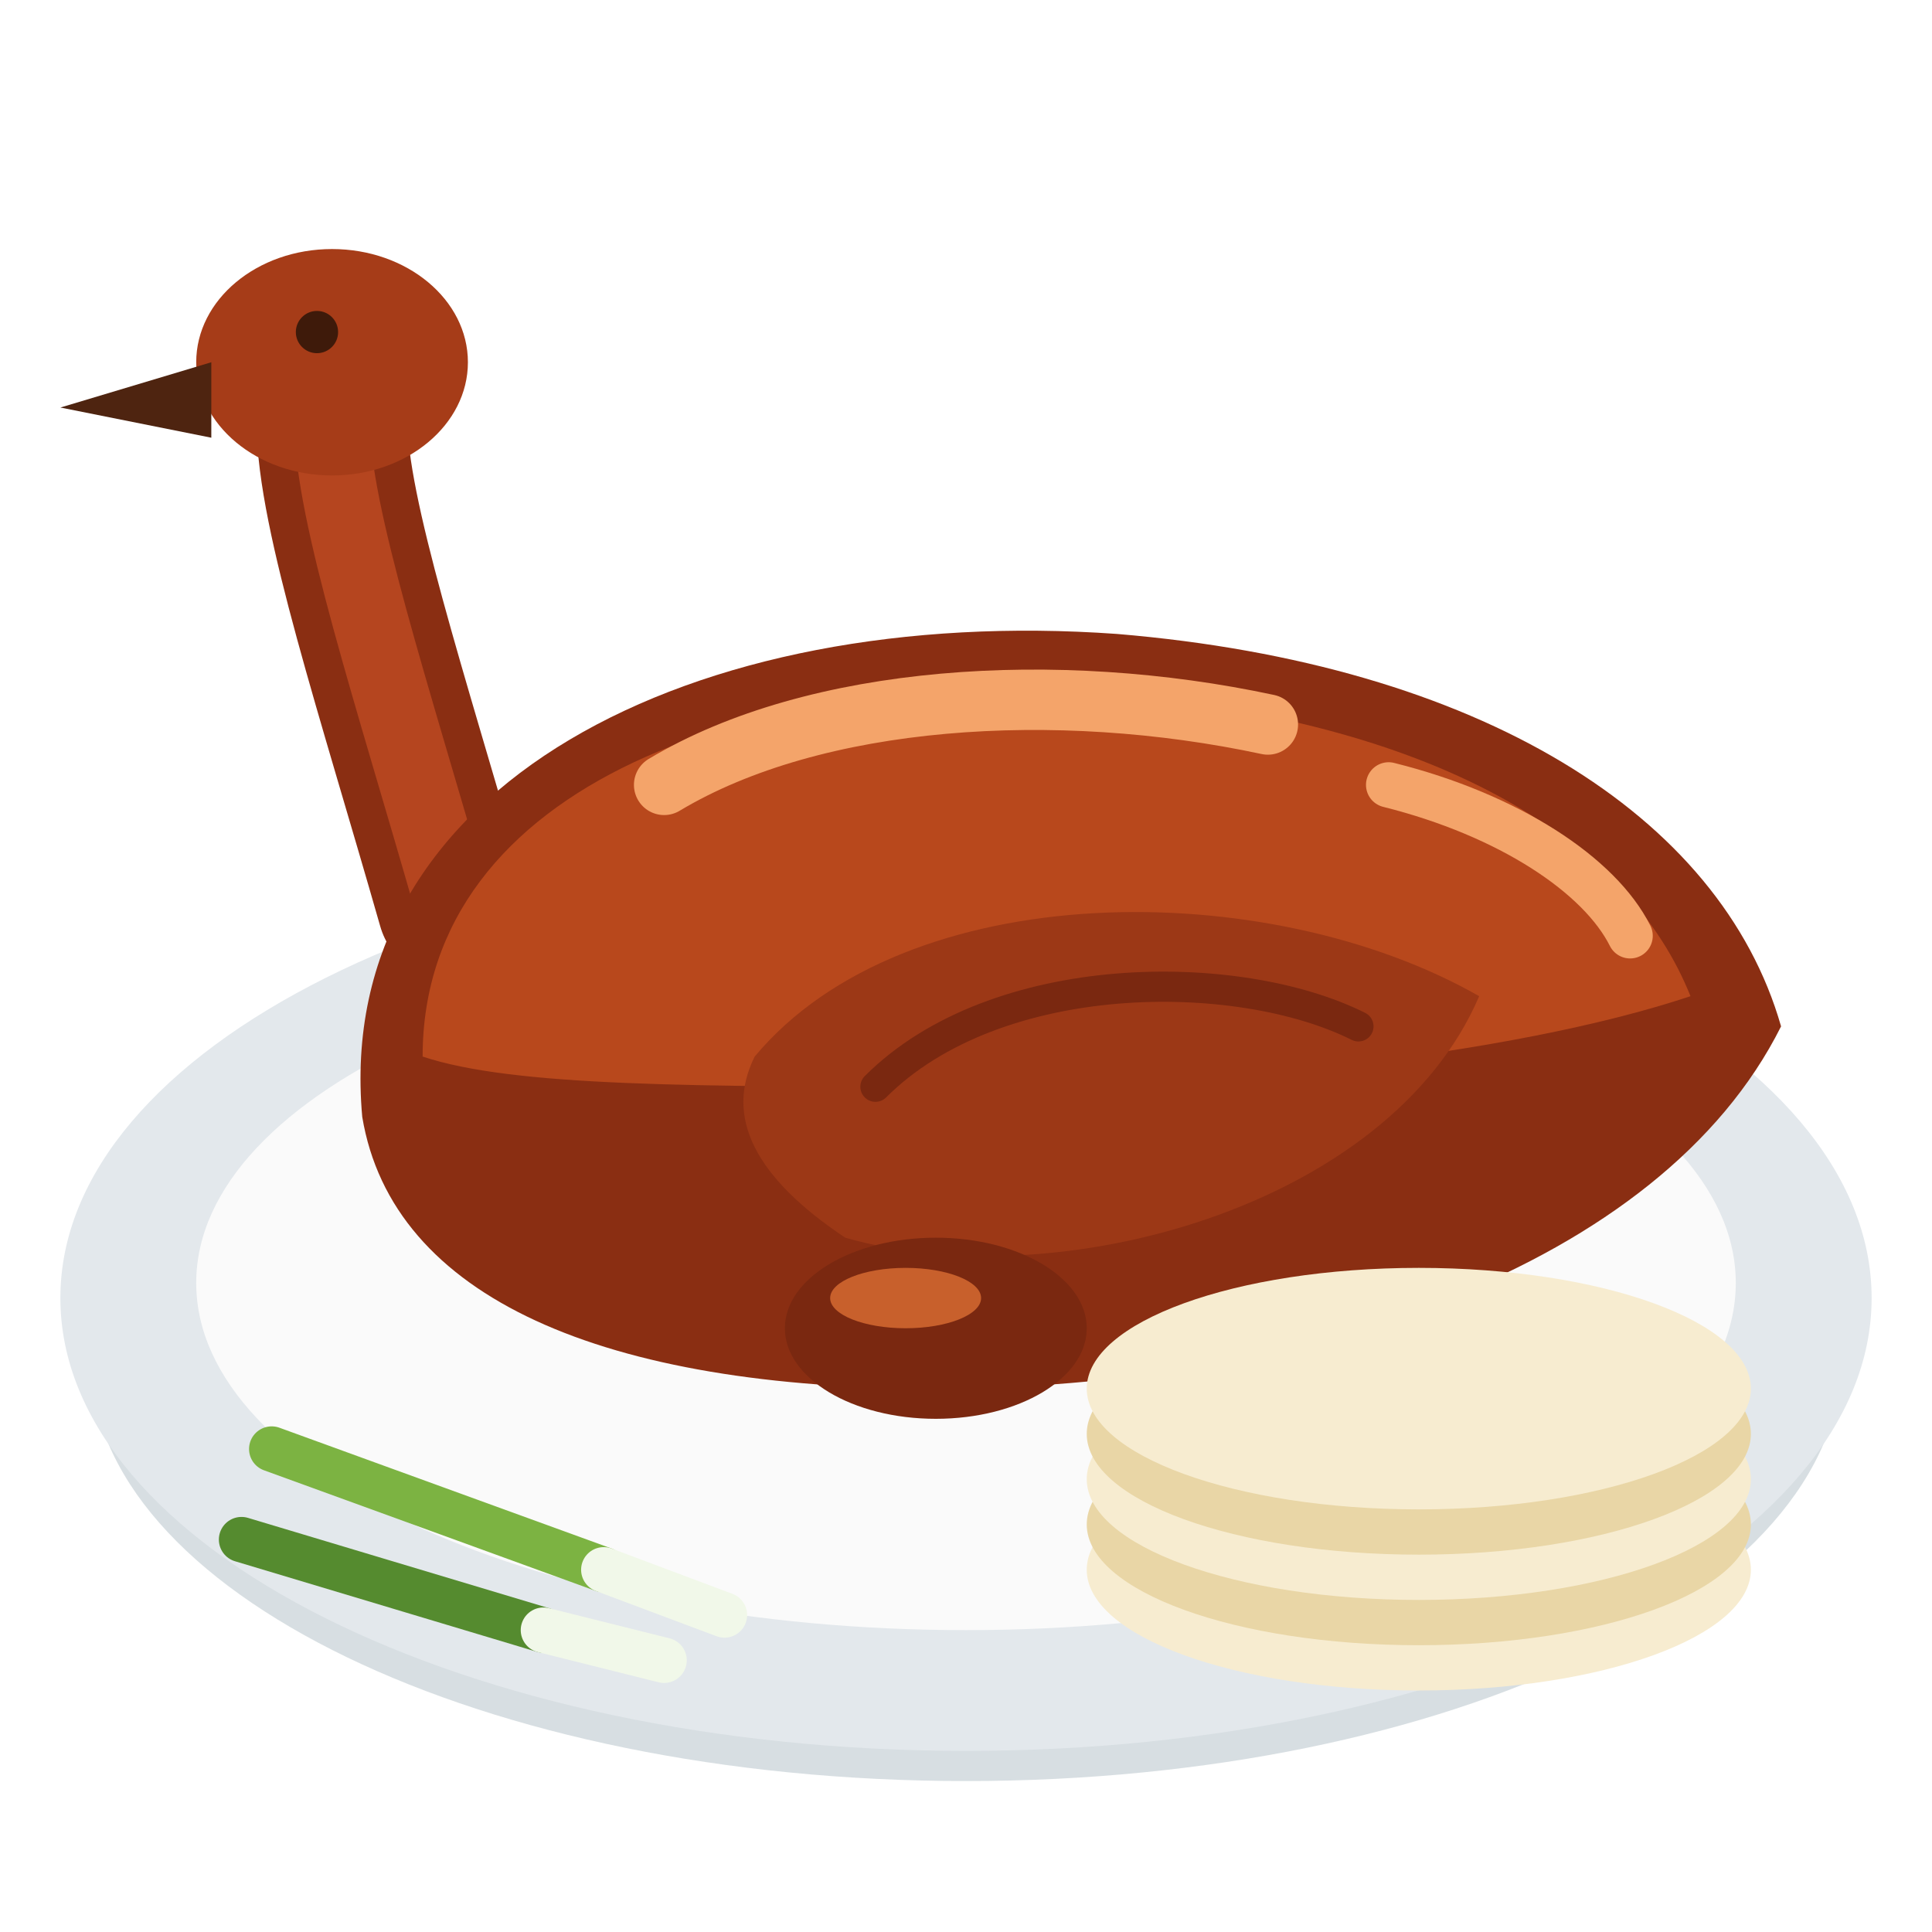
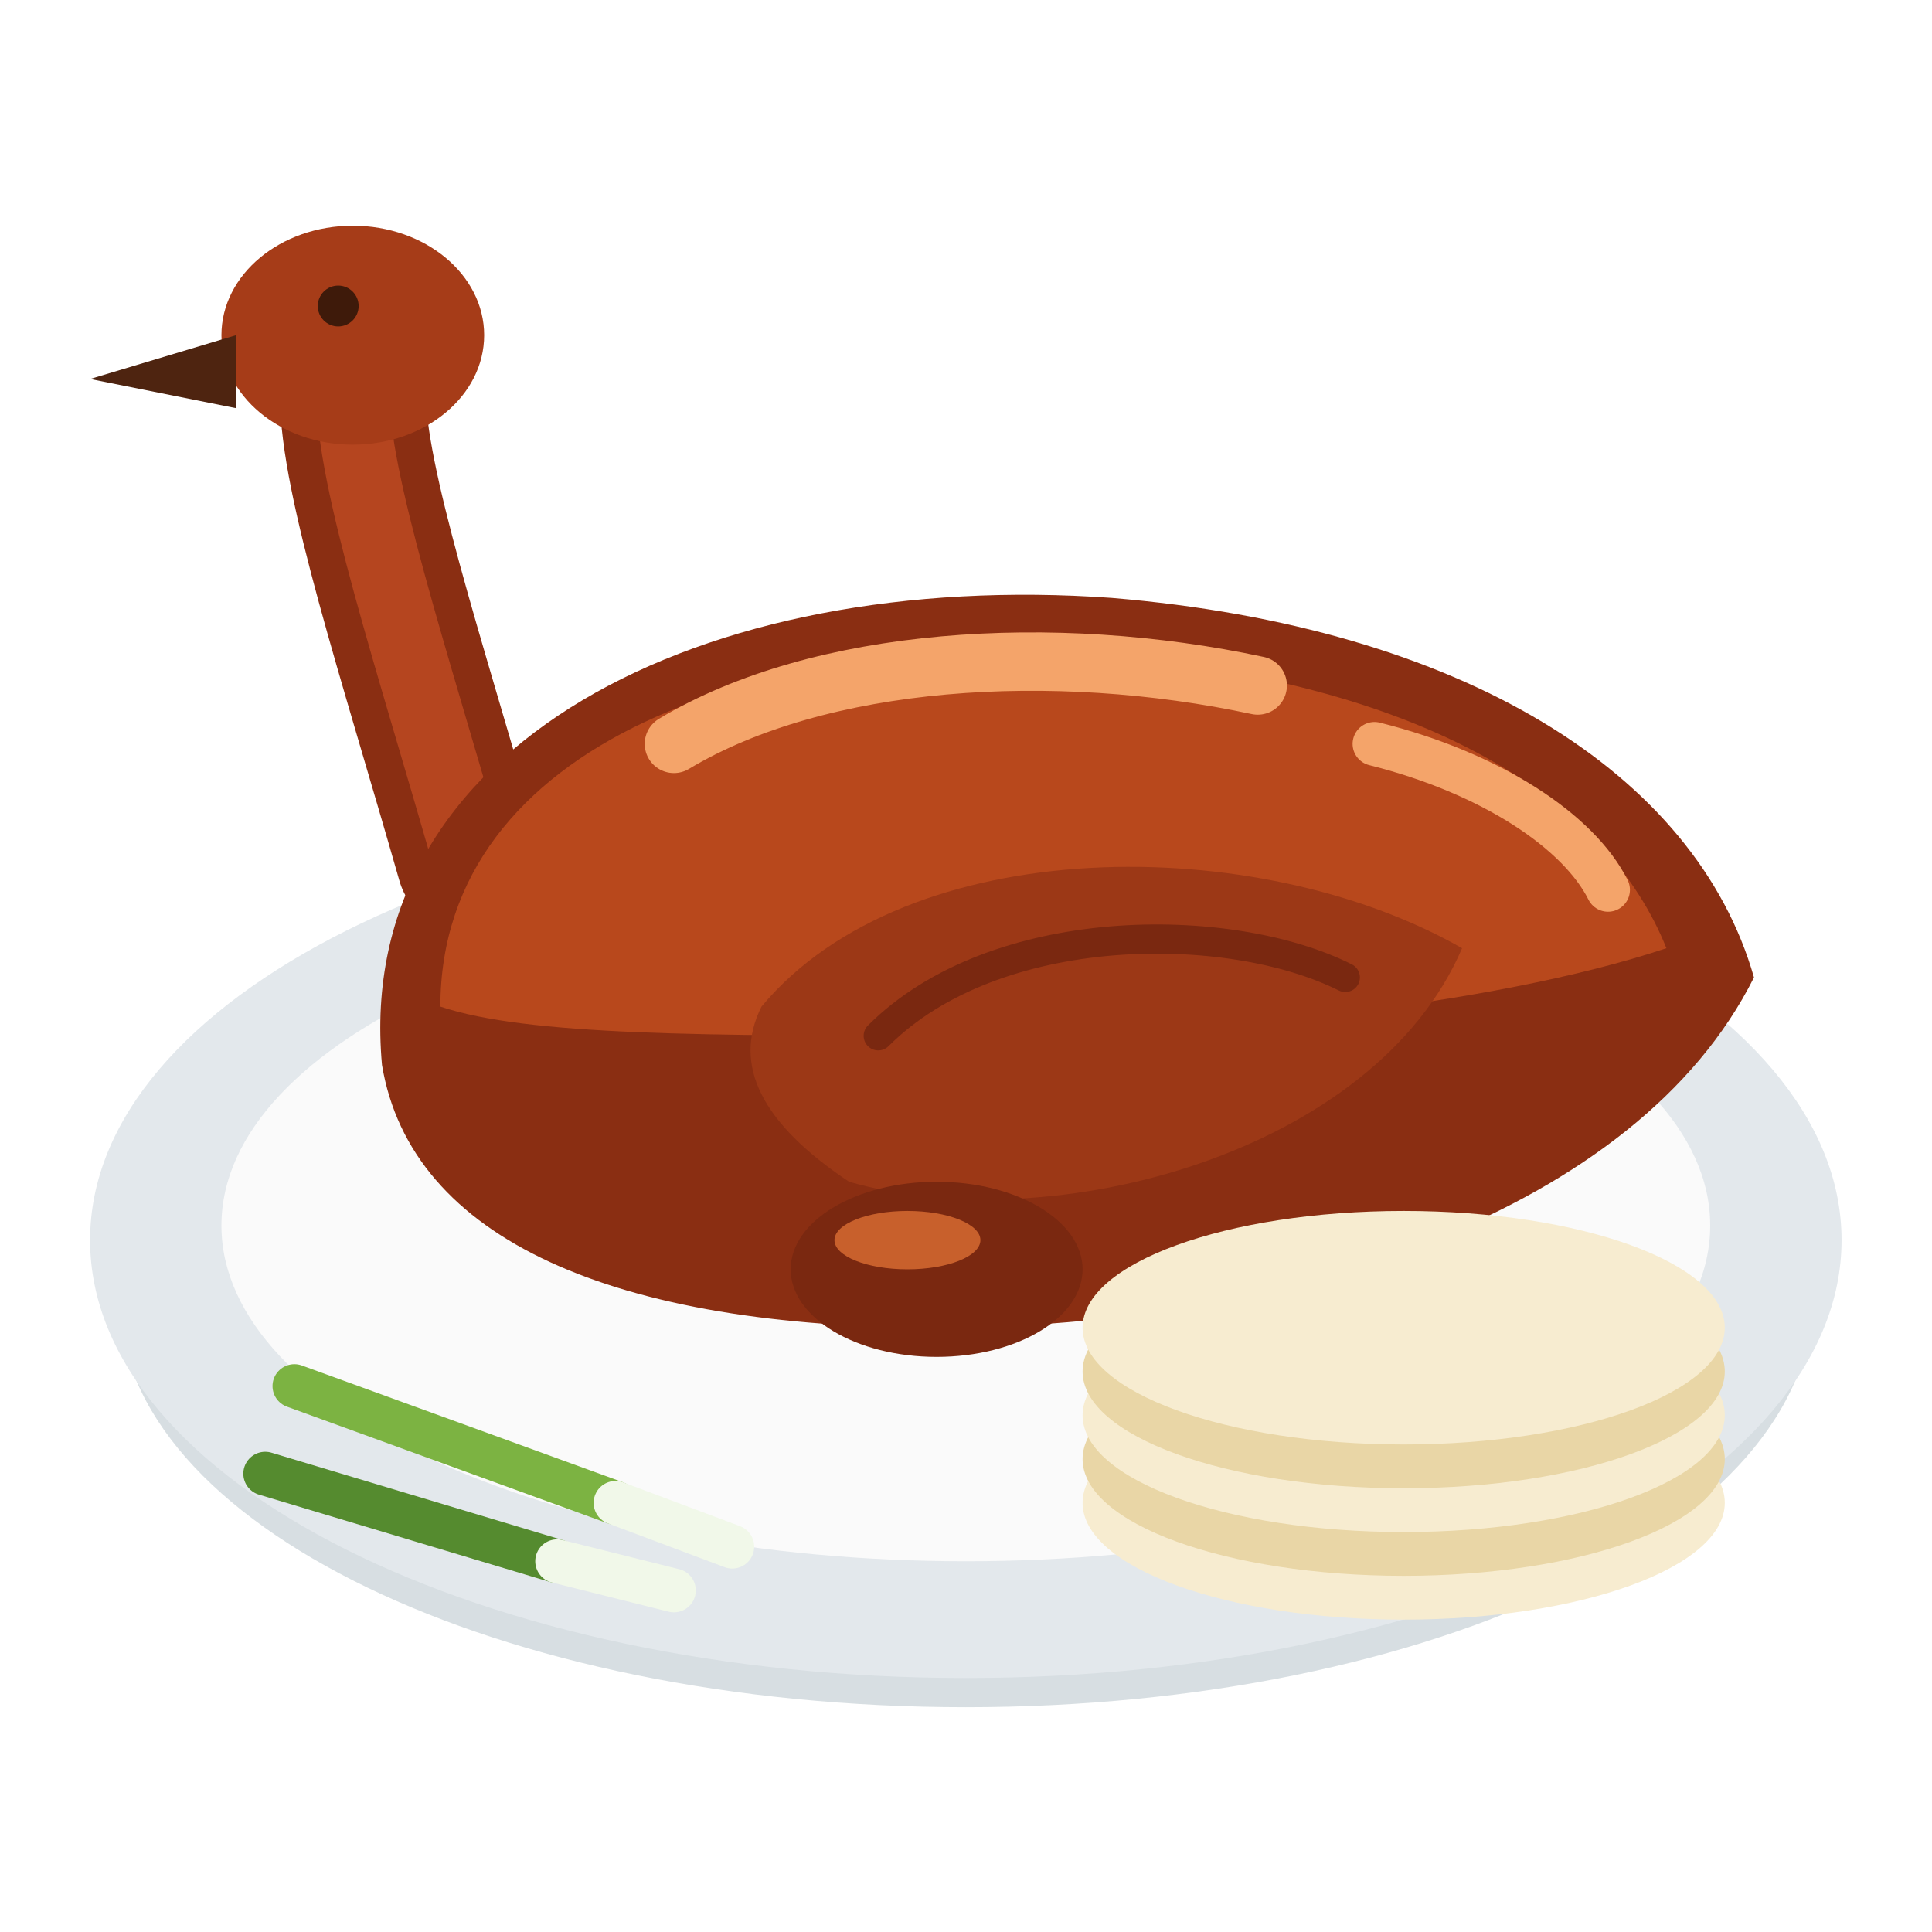
<svg xmlns="http://www.w3.org/2000/svg" viewBox="0 0 128 128">
-   <ellipse cx="64" cy="90" rx="58" ry="28" fill="#b0bec5" opacity=".5" />
-   <ellipse cx="64" cy="86" rx="60" ry="30" fill="#e3e8ec" />
-   <ellipse cx="64" cy="85" rx="51" ry="23" fill="#fafafa" />
-   <path d="M30 60 C26 46 22 34 22 28" fill="none" stroke="#8a2e12" stroke-width="10" stroke-linecap="round" />
-   <path d="M30 60 C26 46 22 34 22 28" fill="none" stroke="#b5451f" stroke-width="5" stroke-linecap="round" />
-   <ellipse cx="22" cy="24" rx="9" ry="7.5" fill="#a63c18" />
-   <path d="M14 24 L4 27 L14 29 Z" fill="#4e2410" />
-   <circle cx="21" cy="22" r="1.4" fill="#3e1a0a" />
-   <path d="M24 74 C22 52 46 40 74 42 C98 44 114 54 118 68 C110 84 86 92 62 92 C40 92 26 86 24 74Z" fill="#8a2e12" />
-   <path d="M28 70 C28 52 50 44 74 46 C96 48 108 56 112 66 C100 70 80 72 64 72 C46 72 34 72 28 70Z" fill="#b8481c" />
-   <path d="M50 70 C60 58 84 58 98 66 C92 80 70 86 56 82 C50 78 48 74 50 70Z" fill="#9c3816" />
-   <path d="M58 72 C66 64 82 64 90 68" fill="none" stroke="#7a2810" stroke-width="2" stroke-linecap="round" />
-   <path d="M44 52 C54 46 70 45 84 48" fill="none" stroke="#f4a46a" stroke-width="4" stroke-linecap="round" />
-   <path d="M92 52 C100 54 106 58 108 62" fill="none" stroke="#f4a46a" stroke-width="3" stroke-linecap="round" />
-   <ellipse cx="62" cy="88" rx="10" ry="6" fill="#7a2810" />
-   <ellipse cx="60" cy="86" rx="5" ry="2" fill="#c8602c" />
-   <ellipse cx="94" cy="104" rx="22" ry="8" fill="#f7ecd0" />
-   <ellipse cx="94" cy="101" rx="22" ry="8" fill="#e9d6a6" />
-   <ellipse cx="94" cy="98" rx="22" ry="8" fill="#f7ecd0" />
-   <ellipse cx="94" cy="95" rx="22" ry="8" fill="#e9d6a6" />
-   <ellipse cx="94" cy="92" rx="22" ry="8" fill="#f7ecd0" />
-   <g stroke-linecap="round" stroke-width="3">
-     <path d="M18 96 L40 104" stroke="#7cb342" />
-     <path d="M40 104 L48 107" stroke="#f1f8e9" />
-     <path d="M16 102 L36 108" stroke="#558b2f" />
-     <path d="M36 108 L44 110" stroke="#f1f8e9" />
+   <g transform="translate(2.1 -1.0) scale(0.967)">
+     <ellipse cx="64" cy="90" rx="58" ry="28" fill="#b0bec5" opacity=".5" />
+     <ellipse cx="64" cy="86" rx="60" ry="30" fill="#e3e8ec" />
+     <ellipse cx="64" cy="85" rx="51" ry="23" fill="#fafafa" />
+     <path d="M30 60 C26 46 22 34 22 28" fill="none" stroke="#8a2e12" stroke-width="10" stroke-linecap="round" />
+     <path d="M30 60 C26 46 22 34 22 28" fill="none" stroke="#b5451f" stroke-width="5" stroke-linecap="round" />
+     <ellipse cx="22" cy="24" rx="9" ry="7.5" fill="#a63c18" />
+     <path d="M14 24 L4 27 L14 29 Z" fill="#4e2410" />
+     <circle cx="21" cy="22" r="1.4" fill="#3e1a0a" />
+     <path d="M24 74 C22 52 46 40 74 42 C98 44 114 54 118 68 C110 84 86 92 62 92 C40 92 26 86 24 74Z" fill="#8a2e12" />
+     <path d="M28 70 C28 52 50 44 74 46 C96 48 108 56 112 66 C100 70 80 72 64 72 C46 72 34 72 28 70Z" fill="#b8481c" />
+     <path d="M50 70 C60 58 84 58 98 66 C92 80 70 86 56 82 C50 78 48 74 50 70Z" fill="#9c3816" />
+     <path d="M58 72 C66 64 82 64 90 68" fill="none" stroke="#7a2810" stroke-width="2" stroke-linecap="round" />
+     <path d="M44 52 C54 46 70 45 84 48" fill="none" stroke="#f4a46a" stroke-width="4" stroke-linecap="round" />
+     <path d="M92 52 C100 54 106 58 108 62" fill="none" stroke="#f4a46a" stroke-width="3" stroke-linecap="round" />
+     <ellipse cx="62" cy="88" rx="10" ry="6" fill="#7a2810" />
+     <ellipse cx="60" cy="86" rx="5" ry="2" fill="#c8602c" />
+     <ellipse cx="94" cy="104" rx="22" ry="8" fill="#f7ecd0" />
+     <ellipse cx="94" cy="101" rx="22" ry="8" fill="#e9d6a6" />
+     <ellipse cx="94" cy="98" rx="22" ry="8" fill="#f7ecd0" />
+     <ellipse cx="94" cy="95" rx="22" ry="8" fill="#e9d6a6" />
+     <ellipse cx="94" cy="92" rx="22" ry="8" fill="#f7ecd0" />
+     <g stroke-linecap="round" stroke-width="3">
+       <path d="M18 96 L40 104" stroke="#7cb342" />
+       <path d="M40 104 L48 107" stroke="#f1f8e9" />
+       <path d="M16 102 L36 108" stroke="#558b2f" />
+       <path d="M36 108 L44 110" stroke="#f1f8e9" />
+     </g>
  </g>
</svg>
